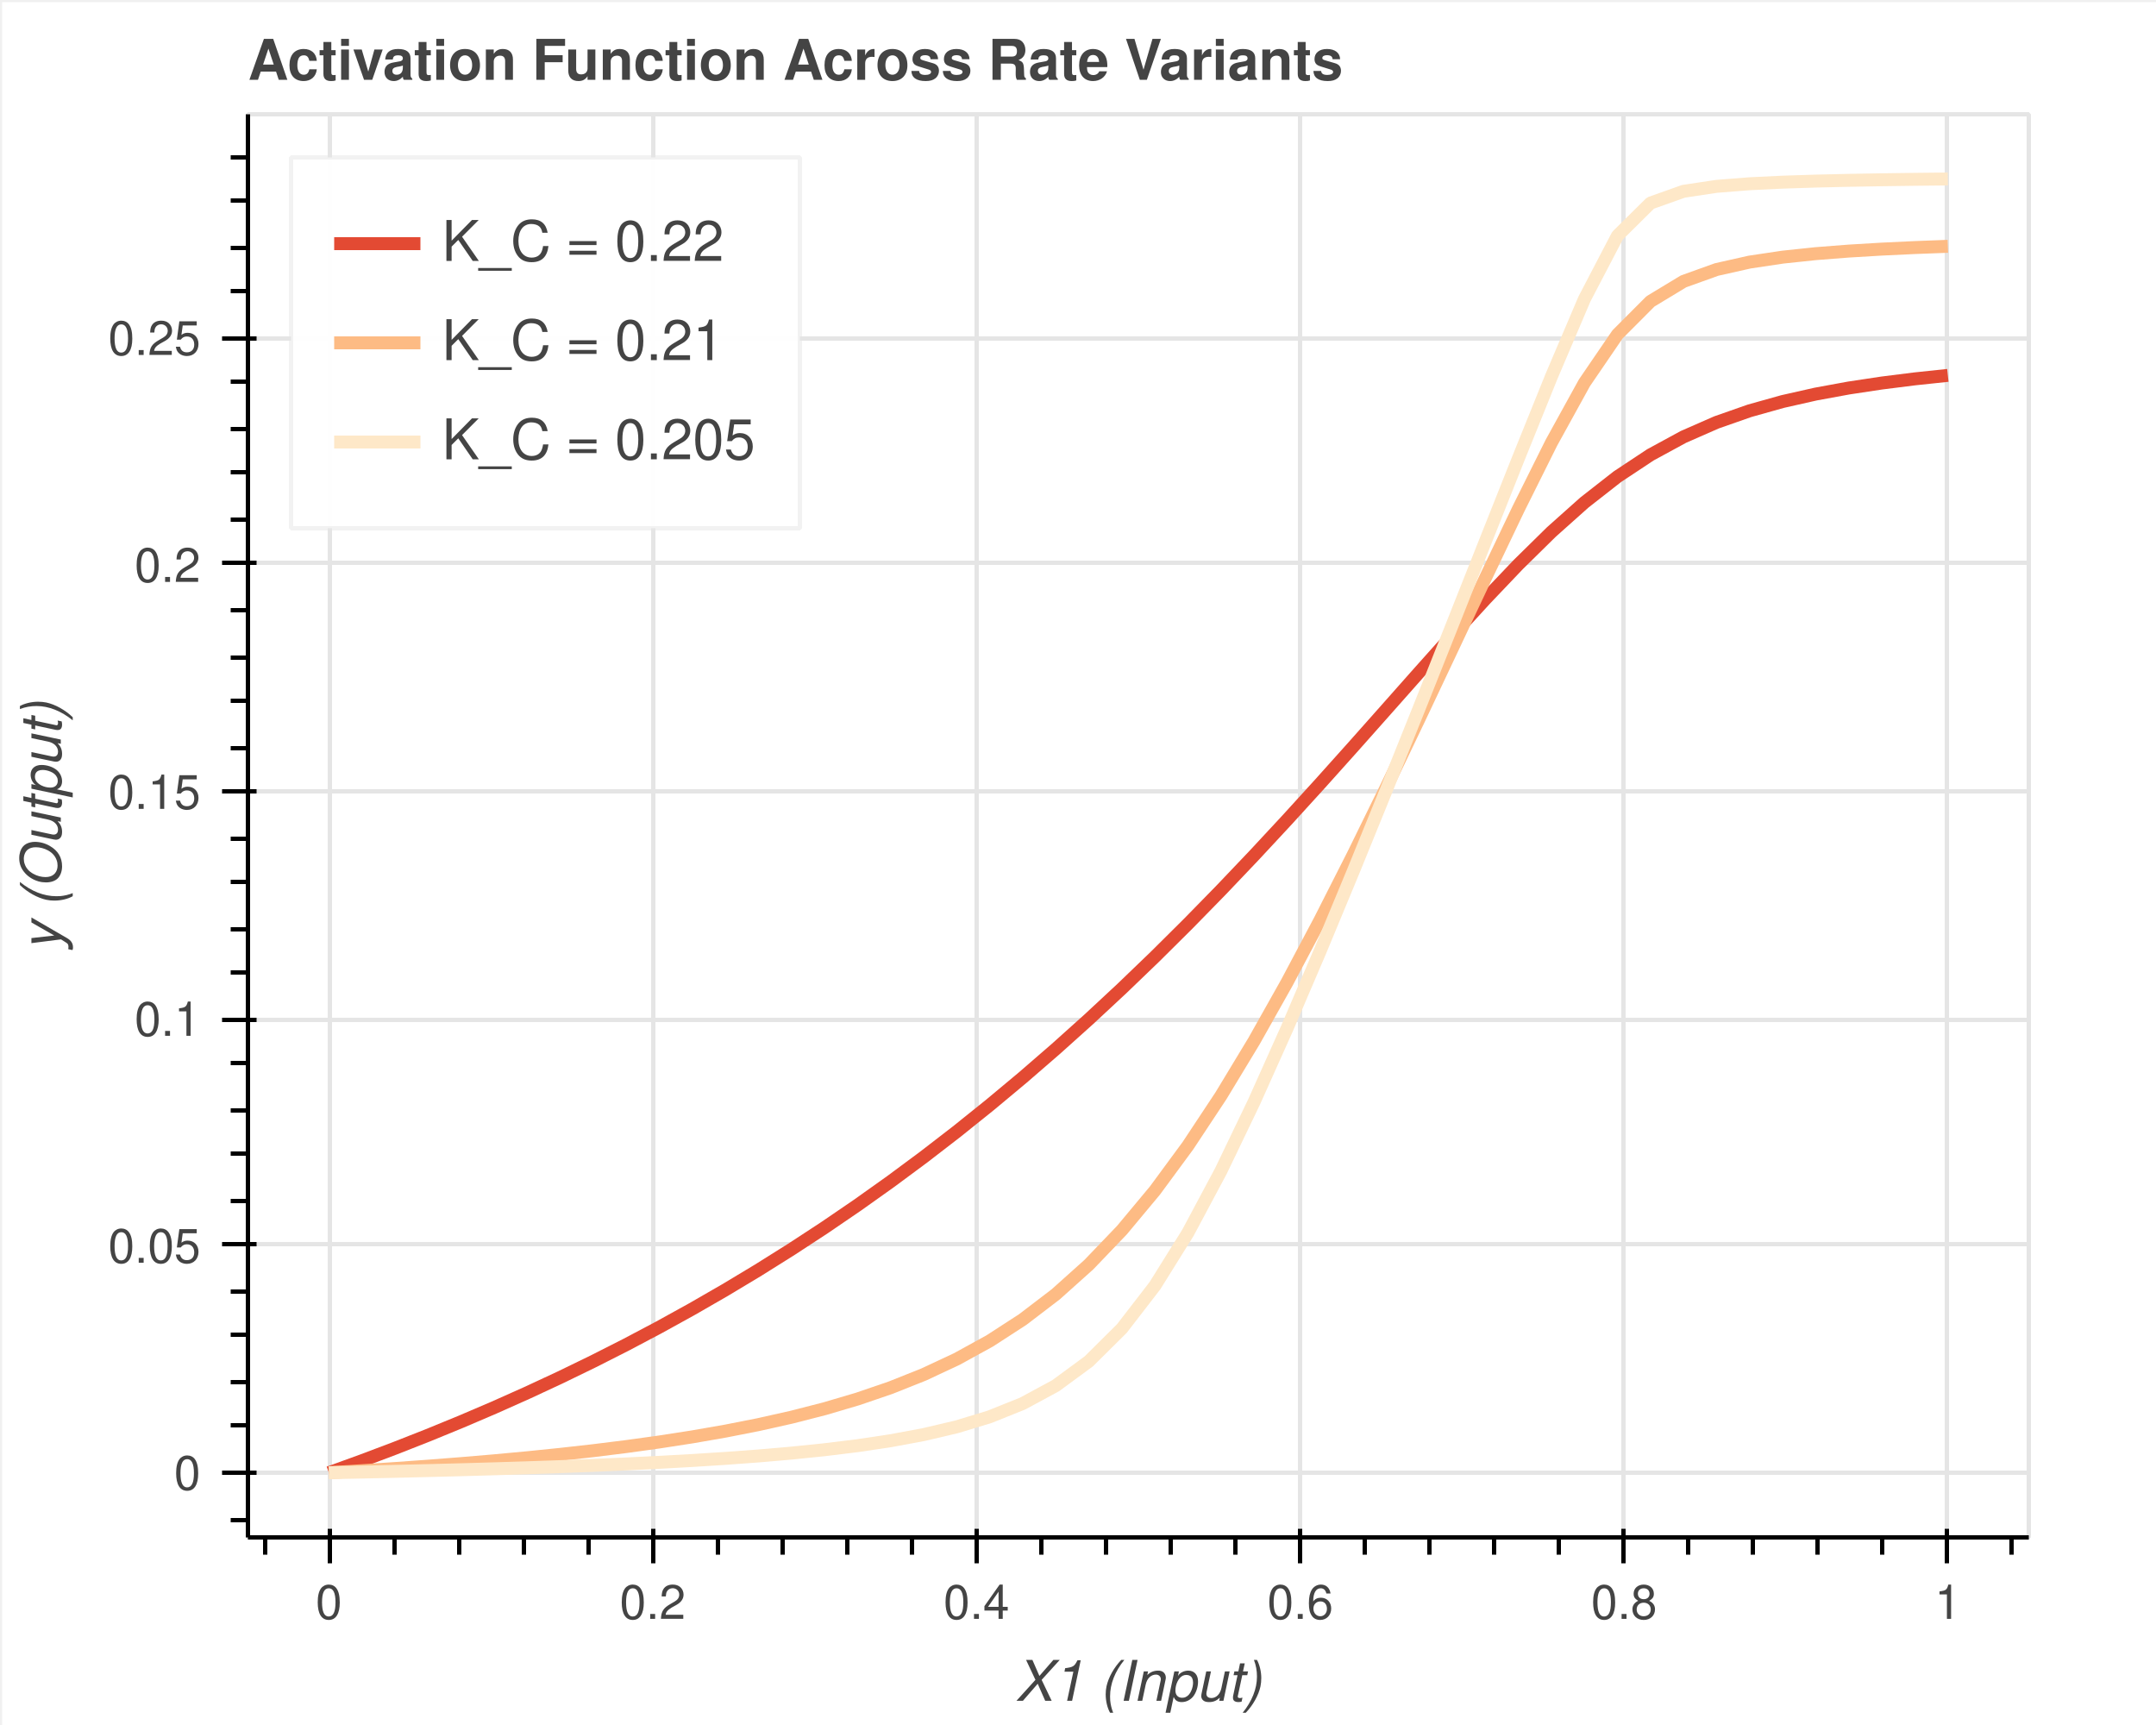
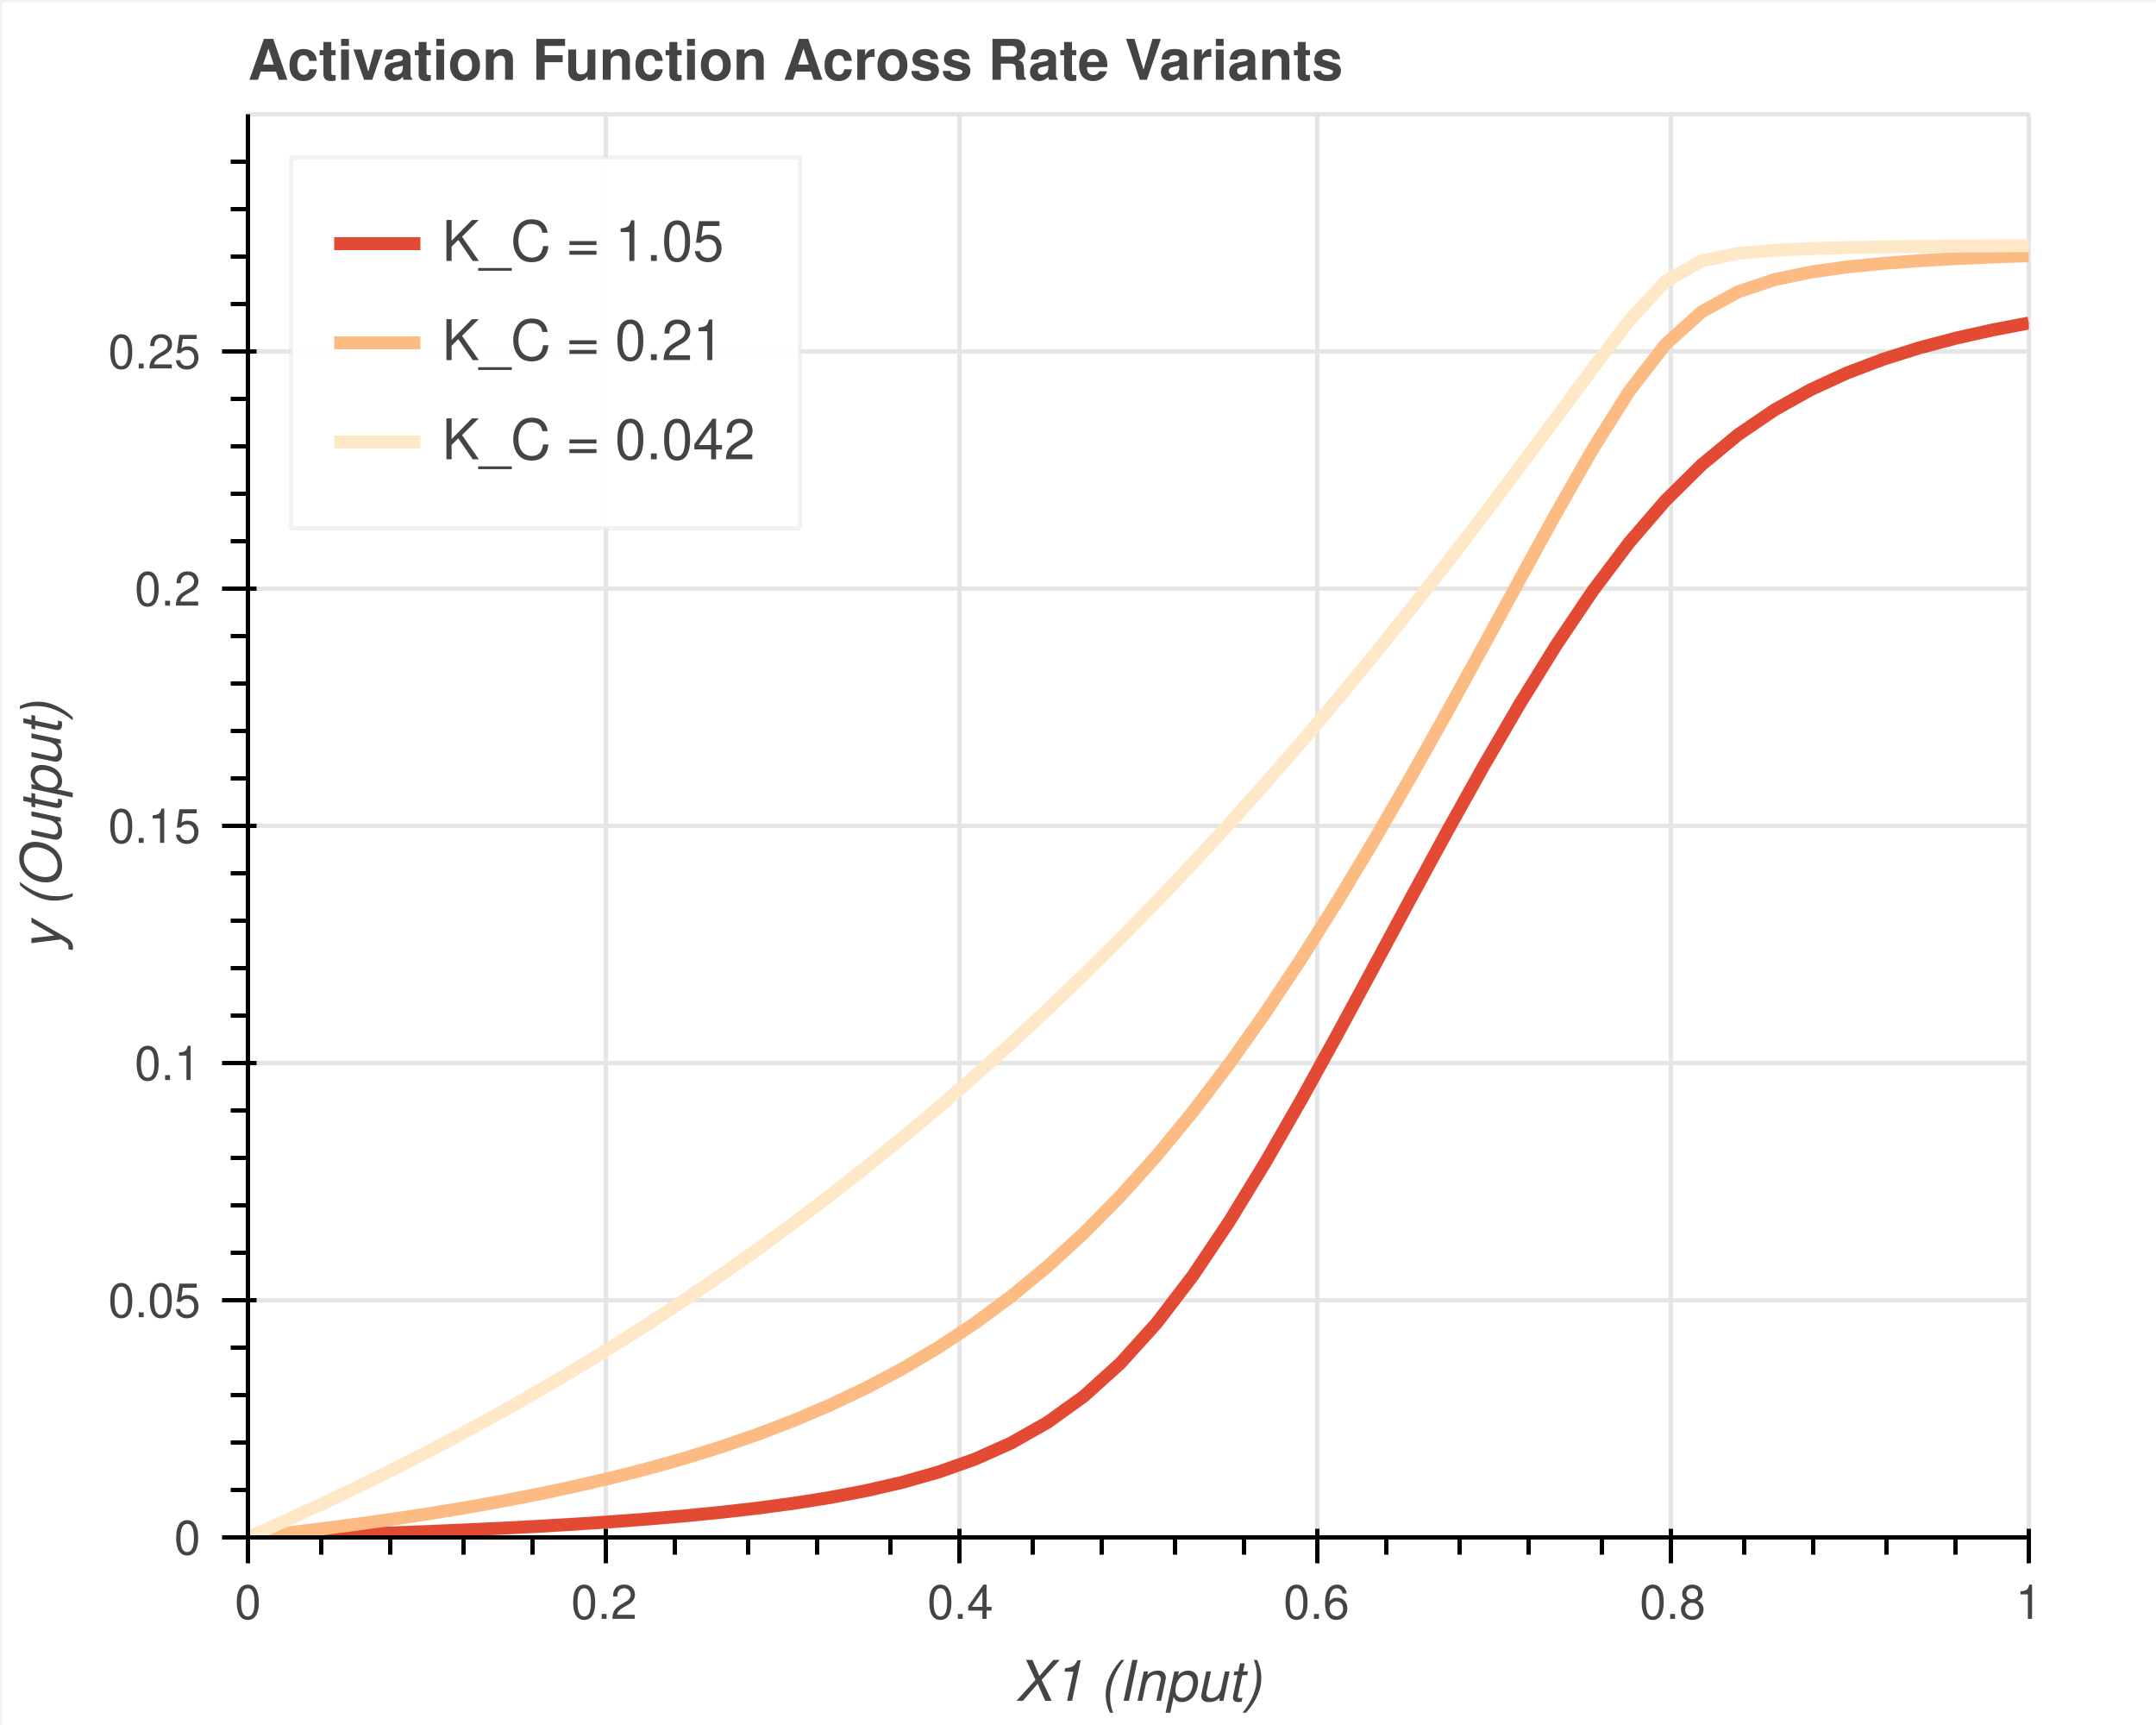
<svg xmlns="http://www.w3.org/2000/svg" version="1.1" width="500" height="400">
  <defs>
-     <clipPath id="XKvPGiOtNNXN">
+     <clipPath id="mncFdpmyndai">
      <path fill="none" stroke="none" d="M 0.5 0.5 L 500.5 0.5 L 500.5 400.5 L 0.5 400.5 L 0.5 0.5 Z M 57.5 26.5 L 470.5 26.5 L 470.5 356.5 L 57.5 356.5 L 57.5 26.5 Z" clip-rule="evenodd" />
    </clipPath>
-     <clipPath id="nFaTaUpTqHwI">
+     <clipPath id="WhtygPJOOLZo">
      <path fill="none" stroke="none" d="M 57.5 26.5 L 470.5 26.5 L 470.5 356.5 L 57.5 356.5 L 57.5 26.5 Z" />
    </clipPath>
-     <clipPath id="bMJBpEGXruTm">
+     <clipPath id="UuATODOdwxnU">
      <path fill="none" stroke="none" d="M 57.5 26.5 L 470.5 26.5 L 470.5 356.5 L 57.5 356.5 L 57.5 26.5 Z" />
    </clipPath>
-     <clipPath id="yFknSyyanCoy">
+     <clipPath id="TUzUMVySOXLO">
      <path fill="none" stroke="none" d="M 57.5 26.5 L 470.5 26.5 L 470.5 356.5 L 57.5 356.5 L 57.5 26.5 Z" />
    </clipPath>
-     <clipPath id="vovOJZvmzCcL">
+     <clipPath id="QrFZobzfoUqb">
      <path fill="none" stroke="none" d="M 57.5 26.5 L 470.5 26.5 L 470.5 356.5 L 57.5 356.5 L 57.5 26.5 Z" />
    </clipPath>
-     <clipPath id="dUwTDWxunWqT">
+     <clipPath id="kRymfVKQwflh">
      <path fill="none" stroke="none" d="M 57.5 26.5 L 470.5 26.5 L 470.5 356.5 L 57.5 356.5 L 57.5 26.5 Z" />
    </clipPath>
-     <clipPath id="owABSBmIoCCR">
+     <clipPath id="qvvcpWsgDLJw">
      <path fill="none" stroke="none" d="M 57.5 26.5 L 470.5 26.5 L 470.5 356.5 L 57.5 356.5 L 57.5 26.5 Z" />
    </clipPath>
-     <clipPath id="SJaDdZopILVo">
+     <clipPath id="VHTrIPJUMFfD">
      <path fill="none" stroke="none" d="M 57.5 26.5 L 470.5 26.5 L 470.5 356.5 L 57.5 356.5 L 57.5 26.5 Z" />
    </clipPath>
  </defs>
-   <path fill="#ffffff" stroke="none" paint-order="stroke" d="M 0.5 0.5 L 500.5 0.5 L 500.5 400.5 L 0.5 400.5 L 0.5 0.5 Z" fill-rule="nonzero" clip-path="url(#XKvPGiOtNNXN)" />
+   <path fill="#ffffff" stroke="none" paint-order="stroke" d="M 0.5 0.5 L 500.5 0.5 L 500.5 400.5 L 0.5 400.5 L 0.5 0.5 Z" fill-rule="nonzero" clip-path="url(#mncFdpmyndai)" />
  <path fill="#ffffff" stroke="none" paint-order="stroke" d="M 57.5 26.5 L 470.5 26.5 L 470.5 356.5 L 57.5 356.5 L 57.5 26.5 Z" />
  <path fill="none" stroke="#e5e5e5" paint-order="fill" d="M 57.5 26.5 L 470.5 26.5 L 470.5 356.5 L 57.5 356.5 L 57.5 26.5 Z" stroke-linejoin="bevel" stroke-miterlimit="10" />
-   <path fill="none" stroke="#e5e5e5" paint-order="fill" d="M 76.5 356.5 L 76.5 26.5 M 151.5 356.5 L 151.5 26.5 M 226.5 356.5 L 226.5 26.5 M 301.5 356.5 L 301.5 26.5 M 376.5 356.5 L 376.5 26.5 M 451.5 356.5 L 451.5 26.5" stroke-linejoin="bevel" stroke-miterlimit="10" clip-path="url(#nFaTaUpTqHwI)" />
-   <path fill="none" stroke="#e5e5e5" paint-order="fill" d="M 57.5 341.5 L 470.5 341.5 M 57.5 288.5 L 470.5 288.5 M 57.5 236.5 L 470.5 236.5 M 57.5 183.5 L 470.5 183.5 M 57.5 130.5 L 470.5 130.5 M 57.5 78.5 L 470.5 78.5" stroke-linejoin="bevel" stroke-miterlimit="10" clip-path="url(#bMJBpEGXruTm)" />
-   <path fill="none" stroke="#e34a33" paint-order="fill" d="M 76.273 341.5 L 83.935 338.723 L 91.597 335.83 L 99.26 332.815 L 106.922 329.672 L 114.584 326.395 L 122.247 322.976 L 129.909 319.409 L 137.571 315.688 L 145.234 311.804 L 152.896 307.751 L 160.558 303.52 L 168.221 299.105 L 175.883 294.498 L 183.545 289.691 L 191.208 284.677 L 198.87 279.449 L 206.532 273.999 L 214.195 268.323 L 221.857 262.413 L 229.519 256.264 L 237.182 249.874 L 244.844 243.239 L 252.507 236.358 L 260.169 229.231 L 267.831 221.862 L 275.493 214.255 L 283.156 206.421 L 290.818 198.373 L 298.481 190.129 L 306.143 181.717 L 313.805 173.172 L 321.468 164.544 L 329.13 155.899 L 336.792 147.326 L 344.455 138.942 L 352.117 130.896 L 359.779 123.363 L 367.442 116.524 L 375.104 110.532 L 382.766 105.462 L 390.429 101.296 L 398.091 97.939 L 405.753 95.255 L 413.416 93.108 L 421.078 91.38 L 428.74 89.974 L 436.403 88.817 L 444.065 87.854 L 451.727 87.042" stroke-linejoin="bevel" stroke-miterlimit="10" stroke-width="3" clip-path="url(#yFknSyyanCoy)" />
-   <path fill="none" stroke="#fdbb84" paint-order="fill" d="M 76.273 341.5 L 83.935 341.033 L 91.597 340.528 L 99.26 339.981 L 106.922 339.386 L 114.584 338.738 L 122.247 338.028 L 129.909 337.248 L 137.571 336.388 L 145.234 335.435 L 152.896 334.375 L 160.558 333.188 L 168.221 331.855 L 175.883 330.347 L 183.545 328.631 L 191.208 326.668 L 198.87 324.408 L 206.532 321.788 L 214.195 318.734 L 221.857 315.155 L 229.519 310.944 L 237.182 305.978 L 244.844 300.127 L 252.507 293.26 L 260.169 285.268 L 267.831 276.078 L 275.493 265.671 L 283.156 254.087 L 290.818 241.417 L 298.481 227.789 L 306.143 213.346 L 313.805 198.238 L 321.468 182.61 L 329.13 166.604 L 336.792 150.373 L 344.455 134.101 L 352.117 118.054 L 359.779 102.679 L 367.442 88.778 L 375.104 77.56 L 382.766 69.882 L 390.429 65.248 L 398.091 62.495 L 405.753 60.774 L 413.416 59.627 L 421.078 58.819 L 428.74 58.222 L 436.403 57.766 L 444.065 57.405 L 451.727 57.115" stroke-linejoin="bevel" stroke-miterlimit="10" stroke-width="3" clip-path="url(#vovOJZvmzCcL)" />
-   <path fill="none" stroke="#fee8c8" paint-order="fill" d="M 76.273 341.5 L 83.935 341.348 L 91.597 341.184 L 99.26 341.004 L 106.922 340.807 L 114.584 340.591 L 122.247 340.353 L 129.909 340.089 L 137.571 339.794 L 145.234 339.463 L 152.896 339.09 L 160.558 338.665 L 168.221 338.177 L 175.883 337.613 L 183.545 336.952 L 191.208 336.169 L 198.87 335.229 L 206.532 334.083 L 214.195 332.661 L 221.857 330.86 L 229.519 328.531 L 237.182 325.453 L 244.844 321.308 L 252.507 315.672 L 260.169 308.071 L 267.831 298.147 L 275.493 285.859 L 283.156 271.506 L 290.818 255.557 L 298.481 238.46 L 306.143 220.562 L 313.805 202.108 L 321.468 183.273 L 329.13 164.177 L 336.792 144.921 L 344.455 125.596 L 352.117 106.326 L 359.779 87.352 L 367.442 69.351 L 375.104 54.669 L 382.766 47.086 L 390.429 44.361 L 398.091 43.212 L 405.753 42.607 L 413.416 42.239 L 421.078 41.993 L 428.74 41.817 L 436.403 41.685 L 444.065 41.582 L 451.727 41.5" stroke-linejoin="bevel" stroke-miterlimit="10" stroke-width="3" clip-path="url(#dUwTDWxunWqT)" />
+   <path fill="none" stroke="#e5e5e5" paint-order="fill" d="M 140.5 356.5 L 140.5 26.5 M 222.5 356.5 L 222.5 26.5 M 305.5 356.5 L 305.5 26.5 M 387.5 356.5 L 387.5 26.5" stroke-linejoin="bevel" stroke-miterlimit="10" clip-path="url(#WhtygPJOOLZo)" />
+   <path fill="none" stroke="#e5e5e5" paint-order="fill" d="M 57.5 301.5 L 470.5 301.5 M 57.5 246.5 L 470.5 246.5 M 57.5 191.5 L 470.5 191.5 M 57.5 136.5 L 470.5 136.5 M 57.5 81.5 L 470.5 81.5" stroke-linejoin="bevel" stroke-miterlimit="10" clip-path="url(#UuATODOdwxnU)" />
+   <path fill="none" stroke="#e34a33" paint-order="fill" d="M 57.5 356.5 L 65.929 356.269 L 74.357 356.018 L 82.786 355.746 L 91.214 355.448 L 99.643 355.121 L 108.071 354.761 L 116.5 354.363 L 124.929 353.921 L 133.357 353.426 L 141.786 352.869 L 150.214 352.239 L 158.643 351.52 L 167.071 350.694 L 175.5 349.734 L 183.929 348.61 L 192.357 347.277 L 200.786 345.679 L 209.214 343.738 L 217.643 341.348 L 226.071 338.367 L 234.5 334.607 L 242.929 329.83 L 251.357 323.766 L 259.786 316.157 L 268.214 306.838 L 276.643 295.81 L 285.071 283.252 L 293.5 269.459 L 301.929 254.763 L 310.357 239.478 L 318.786 223.883 L 327.214 208.224 L 335.643 192.732 L 344.071 177.633 L 352.5 163.161 L 360.929 149.558 L 369.357 137.058 L 377.786 125.86 L 386.214 116.088 L 394.643 107.764 L 403.071 100.808 L 411.5 95.067 L 419.929 90.353 L 428.357 86.481 L 436.786 83.285 L 445.214 80.629 L 453.643 78.402 L 462.071 76.518 L 470.5 74.91" stroke-linejoin="bevel" stroke-miterlimit="10" stroke-width="3" clip-path="url(#TUzUMVySOXLO)" />
+   <path fill="none" stroke="#fdbb84" paint-order="fill" d="M 57.5 356.5 L 65.929 355.549 L 74.357 354.528 L 82.786 353.43 L 91.214 352.247 L 99.643 350.969 L 108.071 349.584 L 116.5 348.08 L 124.929 346.442 L 133.357 344.654 L 141.786 342.696 L 150.214 340.546 L 158.643 338.178 L 167.071 335.563 L 175.5 332.667 L 183.929 329.451 L 192.357 325.87 L 200.786 321.877 L 209.214 317.415 L 217.643 312.425 L 226.071 306.846 L 234.5 300.613 L 242.929 293.664 L 251.357 285.944 L 259.786 277.408 L 268.214 268.024 L 276.643 257.782 L 285.071 246.69 L 293.5 234.776 L 301.929 222.087 L 310.357 208.688 L 318.786 194.656 L 327.214 180.08 L 335.643 165.067 L 344.071 149.744 L 352.5 134.285 L 360.929 118.949 L 369.357 104.184 L 377.786 90.774 L 386.214 79.876 L 394.643 72.311 L 403.071 67.66 L 411.5 64.857 L 419.929 63.088 L 428.357 61.904 L 436.786 61.065 L 445.214 60.446 L 453.643 59.971 L 462.071 59.596 L 470.5 59.293" stroke-linejoin="bevel" stroke-miterlimit="10" stroke-width="3" clip-path="url(#QrFZobzfoUqb)" />
+   <path fill="none" stroke="#fee8c8" paint-order="fill" d="M 57.5 356.5 L 65.929 352.756 L 74.357 348.879 L 82.786 344.863 L 91.214 340.703 L 99.643 336.393 L 108.071 331.928 L 116.5 327.3 L 124.929 322.504 L 133.357 317.534 L 141.786 312.383 L 150.214 307.045 L 158.643 301.512 L 167.071 295.779 L 175.5 289.839 L 183.929 283.684 L 192.357 277.31 L 200.786 270.709 L 209.214 263.875 L 217.643 256.803 L 226.071 249.486 L 234.5 241.92 L 242.929 234.098 L 251.357 226.018 L 259.786 217.674 L 268.214 209.063 L 276.643 200.183 L 285.071 191.031 L 293.5 181.606 L 301.929 171.907 L 310.357 161.937 L 318.786 151.696 L 327.214 141.191 L 335.643 130.43 L 344.071 119.427 L 352.5 108.209 L 360.929 96.832 L 369.357 85.43 L 377.786 74.418 L 386.214 65.268 L 394.643 60.475 L 403.071 58.753 L 411.5 58.029 L 419.929 57.65 L 428.357 57.419 L 436.786 57.264 L 445.214 57.154 L 453.643 57.071 L 462.071 57.007 L 470.5 56.956" stroke-linejoin="bevel" stroke-miterlimit="10" stroke-width="3" clip-path="url(#kRymfVKQwflh)" />
  <path fill="none" stroke="black" paint-order="fill" d="M 57.5 356.5 L 470.5 356.5" stroke-linejoin="bevel" stroke-miterlimit="10" />
-   <path fill="none" stroke="black" paint-order="fill" d="M 76.5 362.5 L 76.5 354.5 M 151.5 362.5 L 151.5 354.5 M 226.5 362.5 L 226.5 354.5 M 301.5 362.5 L 301.5 354.5 M 376.5 362.5 L 376.5 354.5 M 451.5 362.5 L 451.5 354.5" stroke-linejoin="bevel" stroke-miterlimit="10" />
-   <path fill="none" stroke="black" paint-order="fill" d="M 61.5 360.5 L 61.5 356.5 M 76.5 360.5 L 76.5 356.5 M 91.5 360.5 L 91.5 356.5 M 106.5 360.5 L 106.5 356.5 M 121.5 360.5 L 121.5 356.5 M 136.5 360.5 L 136.5 356.5 M 151.5 360.5 L 151.5 356.5 M 166.5 360.5 L 166.5 356.5 M 181.5 360.5 L 181.5 356.5 M 196.5 360.5 L 196.5 356.5 M 211.5 360.5 L 211.5 356.5 M 226.5 360.5 L 226.5 356.5 M 241.5 360.5 L 241.5 356.5 M 256.5 360.5 L 256.5 356.5 M 271.5 360.5 L 271.5 356.5 M 286.5 360.5 L 286.5 356.5 M 301.5 360.5 L 301.5 356.5 M 316.5 360.5 L 316.5 356.5 M 331.5 360.5 L 331.5 356.5 M 346.5 360.5 L 346.5 356.5 M 361.5 360.5 L 361.5 356.5 M 376.5 360.5 L 376.5 356.5 M 391.5 360.5 L 391.5 356.5 M 406.5 360.5 L 406.5 356.5 M 421.5 360.5 L 421.5 356.5 M 436.5 360.5 L 436.5 356.5 M 451.5 360.5 L 451.5 356.5 M 466.5 360.5 L 466.5 356.5" stroke-linejoin="bevel" stroke-miterlimit="10" />
-   <text fill="#444444" stroke="none" font-family="helvetica" font-size="11px" font-style="normal" font-weight="normal" text-decoration="normal" x="72.714" y="374.89" text-anchor="start" dominant-baseline="alphabetic" transform="matrix(1, 0, 0, 1, 0.5, 0.5)">0</text>
-   <text fill="none" stroke="rgb(0 0 0 / 0)" font-family="helvetica" font-size="11px" font-style="normal" font-weight="normal" text-decoration="normal" x="72.714" y="374.89" text-anchor="start" dominant-baseline="alphabetic" transform="matrix(1, 0, 0, 1, 0.5, 0.5)" stroke-linejoin="bevel" stroke-miterlimit="10">0</text>
-   <text fill="#444444" stroke="none" font-family="helvetica" font-size="11px" font-style="normal" font-weight="normal" text-decoration="normal" x="143.222" y="374.89" text-anchor="start" dominant-baseline="alphabetic" transform="matrix(1, 0, 0, 1, 0.5, 0.5)">0.2</text>
-   <text fill="none" stroke="rgb(0 0 0 / 0)" font-family="helvetica" font-size="11px" font-style="normal" font-weight="normal" text-decoration="normal" x="143.222" y="374.89" text-anchor="start" dominant-baseline="alphabetic" transform="matrix(1, 0, 0, 1, 0.5, 0.5)" stroke-linejoin="bevel" stroke-miterlimit="10">0.2</text>
-   <text fill="#444444" stroke="none" font-family="helvetica" font-size="11px" font-style="normal" font-weight="normal" text-decoration="normal" x="218.313" y="374.89" text-anchor="start" dominant-baseline="alphabetic" transform="matrix(1, 0, 0, 1, 0.5, 0.5)">0.4</text>
-   <text fill="none" stroke="rgb(0 0 0 / 0)" font-family="helvetica" font-size="11px" font-style="normal" font-weight="normal" text-decoration="normal" x="218.313" y="374.89" text-anchor="start" dominant-baseline="alphabetic" transform="matrix(1, 0, 0, 1, 0.5, 0.5)" stroke-linejoin="bevel" stroke-miterlimit="10">0.4</text>
-   <text fill="#444444" stroke="none" font-family="helvetica" font-size="11px" font-style="normal" font-weight="normal" text-decoration="normal" x="293.404" y="374.89" text-anchor="start" dominant-baseline="alphabetic" transform="matrix(1, 0, 0, 1, 0.5, 0.5)">0.6</text>
-   <text fill="none" stroke="rgb(0 0 0 / 0)" font-family="helvetica" font-size="11px" font-style="normal" font-weight="normal" text-decoration="normal" x="293.404" y="374.89" text-anchor="start" dominant-baseline="alphabetic" transform="matrix(1, 0, 0, 1, 0.5, 0.5)" stroke-linejoin="bevel" stroke-miterlimit="10">0.6</text>
-   <text fill="#444444" stroke="none" font-family="helvetica" font-size="11px" font-style="normal" font-weight="normal" text-decoration="normal" x="368.495" y="374.89" text-anchor="start" dominant-baseline="alphabetic" transform="matrix(1, 0, 0, 1, 0.5, 0.5)">0.8</text>
-   <text fill="none" stroke="rgb(0 0 0 / 0)" font-family="helvetica" font-size="11px" font-style="normal" font-weight="normal" text-decoration="normal" x="368.495" y="374.89" text-anchor="start" dominant-baseline="alphabetic" transform="matrix(1, 0, 0, 1, 0.5, 0.5)" stroke-linejoin="bevel" stroke-miterlimit="10">0.8</text>
-   <text fill="#444444" stroke="none" font-family="helvetica" font-size="11px" font-style="normal" font-weight="normal" text-decoration="normal" x="448.169" y="374.89" text-anchor="start" dominant-baseline="alphabetic" transform="matrix(1, 0, 0, 1, 0.5, 0.5)">1</text>
-   <text fill="none" stroke="rgb(0 0 0 / 0)" font-family="helvetica" font-size="11px" font-style="normal" font-weight="normal" text-decoration="normal" x="448.169" y="374.89" text-anchor="start" dominant-baseline="alphabetic" transform="matrix(1, 0, 0, 1, 0.5, 0.5)" stroke-linejoin="bevel" stroke-miterlimit="10">1</text>
+   <path fill="none" stroke="black" paint-order="fill" d="M 57.5 362.5 L 57.5 354.5 M 140.5 362.5 L 140.5 354.5 M 222.5 362.5 L 222.5 354.5 M 305.5 362.5 L 305.5 354.5 M 387.5 362.5 L 387.5 354.5 M 470.5 362.5 L 470.5 354.5" stroke-linejoin="bevel" stroke-miterlimit="10" />
+   <path fill="none" stroke="black" paint-order="fill" d="M 57.5 360.5 L 57.5 356.5 M 74.5 360.5 L 74.5 356.5 M 90.5 360.5 L 90.5 356.5 M 107.5 360.5 L 107.5 356.5 M 123.5 360.5 L 123.5 356.5 M 140.5 360.5 L 140.5 356.5 M 156.5 360.5 L 156.5 356.5 M 173.5 360.5 L 173.5 356.5 M 189.5 360.5 L 189.5 356.5 M 206.5 360.5 L 206.5 356.5 M 222.5 360.5 L 222.5 356.5 M 239.5 360.5 L 239.5 356.5 M 255.5 360.5 L 255.5 356.5 M 272.5 360.5 L 272.5 356.5 M 288.5 360.5 L 288.5 356.5 M 305.5 360.5 L 305.5 356.5 M 321.5 360.5 L 321.5 356.5 M 338.5 360.5 L 338.5 356.5 M 354.5 360.5 L 354.5 356.5 M 371.5 360.5 L 371.5 356.5 M 387.5 360.5 L 387.5 356.5 M 404.5 360.5 L 404.5 356.5 M 420.5 360.5 L 420.5 356.5 M 437.5 360.5 L 437.5 356.5 M 453.5 360.5 L 453.5 356.5 M 470.5 360.5 L 470.5 356.5" stroke-linejoin="bevel" stroke-miterlimit="10" />
+   <text fill="#444444" stroke="none" font-family="helvetica" font-size="11px" font-style="normal" font-weight="normal" text-decoration="normal" x="53.942" y="374.89" text-anchor="start" dominant-baseline="alphabetic" transform="matrix(1, 0, 0, 1, 0.5, 0.5)">0</text>
+   <text fill="none" stroke="rgb(0 0 0 / 0)" font-family="helvetica" font-size="11px" font-style="normal" font-weight="normal" text-decoration="normal" x="53.942" y="374.89" text-anchor="start" dominant-baseline="alphabetic" transform="matrix(1, 0, 0, 1, 0.5, 0.5)" stroke-linejoin="bevel" stroke-miterlimit="10">0</text>
+   <text fill="#444444" stroke="none" font-family="helvetica" font-size="11px" font-style="normal" font-weight="normal" text-decoration="normal" x="131.958" y="374.89" text-anchor="start" dominant-baseline="alphabetic" transform="matrix(1, 0, 0, 1, 0.5, 0.5)">0.2</text>
+   <text fill="none" stroke="rgb(0 0 0 / 0)" font-family="helvetica" font-size="11px" font-style="normal" font-weight="normal" text-decoration="normal" x="131.958" y="374.89" text-anchor="start" dominant-baseline="alphabetic" transform="matrix(1, 0, 0, 1, 0.5, 0.5)" stroke-linejoin="bevel" stroke-miterlimit="10">0.2</text>
+   <text fill="#444444" stroke="none" font-family="helvetica" font-size="11px" font-style="normal" font-weight="normal" text-decoration="normal" x="214.558" y="374.89" text-anchor="start" dominant-baseline="alphabetic" transform="matrix(1, 0, 0, 1, 0.5, 0.5)">0.4</text>
+   <text fill="none" stroke="rgb(0 0 0 / 0)" font-family="helvetica" font-size="11px" font-style="normal" font-weight="normal" text-decoration="normal" x="214.558" y="374.89" text-anchor="start" dominant-baseline="alphabetic" transform="matrix(1, 0, 0, 1, 0.5, 0.5)" stroke-linejoin="bevel" stroke-miterlimit="10">0.4</text>
+   <text fill="#444444" stroke="none" font-family="helvetica" font-size="11px" font-style="normal" font-weight="normal" text-decoration="normal" x="297.158" y="374.89" text-anchor="start" dominant-baseline="alphabetic" transform="matrix(1, 0, 0, 1, 0.5, 0.5)">0.6</text>
+   <text fill="none" stroke="rgb(0 0 0 / 0)" font-family="helvetica" font-size="11px" font-style="normal" font-weight="normal" text-decoration="normal" x="297.158" y="374.89" text-anchor="start" dominant-baseline="alphabetic" transform="matrix(1, 0, 0, 1, 0.5, 0.5)" stroke-linejoin="bevel" stroke-miterlimit="10">0.6</text>
+   <text fill="#444444" stroke="none" font-family="helvetica" font-size="11px" font-style="normal" font-weight="normal" text-decoration="normal" x="379.758" y="374.89" text-anchor="start" dominant-baseline="alphabetic" transform="matrix(1, 0, 0, 1, 0.5, 0.5)">0.8</text>
+   <text fill="none" stroke="rgb(0 0 0 / 0)" font-family="helvetica" font-size="11px" font-style="normal" font-weight="normal" text-decoration="normal" x="379.758" y="374.89" text-anchor="start" dominant-baseline="alphabetic" transform="matrix(1, 0, 0, 1, 0.5, 0.5)" stroke-linejoin="bevel" stroke-miterlimit="10">0.8</text>
+   <text fill="#444444" stroke="none" font-family="helvetica" font-size="11px" font-style="normal" font-weight="normal" text-decoration="normal" x="466.942" y="374.89" text-anchor="start" dominant-baseline="alphabetic" transform="matrix(1, 0, 0, 1, 0.5, 0.5)">1</text>
+   <text fill="none" stroke="rgb(0 0 0 / 0)" font-family="helvetica" font-size="11px" font-style="normal" font-weight="normal" text-decoration="normal" x="466.942" y="374.89" text-anchor="start" dominant-baseline="alphabetic" transform="matrix(1, 0, 0, 1, 0.5, 0.5)" stroke-linejoin="bevel" stroke-miterlimit="10">1</text>
  <text fill="#444444" stroke="none" font-family="helvetica" font-size="13px" font-style="italic" font-weight="normal" text-decoration="normal" x="234.942" y="393.89" text-anchor="start" dominant-baseline="alphabetic" transform="matrix(1, 0, 0, 1, 0.5, 0.5)">X1 (Input)</text>
  <text fill="none" stroke="rgb(0 0 0 / 0)" font-family="helvetica" font-size="13px" font-style="italic" font-weight="normal" text-decoration="normal" x="234.942" y="393.89" text-anchor="start" dominant-baseline="alphabetic" transform="matrix(1, 0, 0, 1, 0.5, 0.5)" stroke-linejoin="bevel" stroke-miterlimit="10">X1 (Input)</text>
  <path fill="none" stroke="black" paint-order="fill" d="M 57.5 356.5 L 57.5 26.5" stroke-linejoin="bevel" stroke-miterlimit="10" />
-   <path fill="none" stroke="black" paint-order="fill" d="M 51.5 341.5 L 59.5 341.5 M 51.5 288.5 L 59.5 288.5 M 51.5 236.5 L 59.5 236.5 M 51.5 183.5 L 59.5 183.5 M 51.5 130.5 L 59.5 130.5 M 51.5 78.5 L 59.5 78.5" stroke-linejoin="bevel" stroke-miterlimit="10" />
-   <path fill="none" stroke="black" paint-order="fill" d="M 53.5 352.5 L 57.5 352.5 M 53.5 341.5 L 57.5 341.5 M 53.5 330.5 L 57.5 330.5 M 53.5 320.5 L 57.5 320.5 M 53.5 309.5 L 57.5 309.5 M 53.5 299.5 L 57.5 299.5 M 53.5 288.5 L 57.5 288.5 M 53.5 278.5 L 57.5 278.5 M 53.5 267.5 L 57.5 267.5 M 53.5 257.5 L 57.5 257.5 M 53.5 246.5 L 57.5 246.5 M 53.5 236.5 L 57.5 236.5 M 53.5 225.5 L 57.5 225.5 M 53.5 215.5 L 57.5 215.5 M 53.5 204.5 L 57.5 204.5 M 53.5 194.5 L 57.5 194.5 M 53.5 183.5 L 57.5 183.5 M 53.5 173.5 L 57.5 173.5 M 53.5 162.5 L 57.5 162.5 M 53.5 152.5 L 57.5 152.5 M 53.5 141.5 L 57.5 141.5 M 53.5 130.5 L 57.5 130.5 M 53.5 120.5 L 57.5 120.5 M 53.5 109.5 L 57.5 109.5 M 53.5 99.5 L 57.5 99.5 M 53.5 88.5 L 57.5 88.5 M 53.5 78.5 L 57.5 78.5 M 53.5 67.5 L 57.5 67.5 M 53.5 57.5 L 57.5 57.5 M 53.5 46.5 L 57.5 46.5 M 53.5 36.5 L 57.5 36.5" stroke-linejoin="bevel" stroke-miterlimit="10" />
-   <text fill="#444444" stroke="none" font-family="helvetica" font-size="11px" font-style="normal" font-weight="normal" text-decoration="normal" x="39.883" y="344.945" text-anchor="start" dominant-baseline="alphabetic" transform="matrix(1, 0, 0, 1, 0.5, 0.5)">0</text>
-   <text fill="none" stroke="rgb(0 0 0 / 0)" font-family="helvetica" font-size="11px" font-style="normal" font-weight="normal" text-decoration="normal" x="39.883" y="344.945" text-anchor="start" dominant-baseline="alphabetic" transform="matrix(1, 0, 0, 1, 0.5, 0.5)" stroke-linejoin="bevel" stroke-miterlimit="10">0</text>
-   <text fill="#444444" stroke="none" font-family="helvetica" font-size="11px" font-style="normal" font-weight="normal" text-decoration="normal" x="24.6" y="292.317" text-anchor="start" dominant-baseline="alphabetic" transform="matrix(1, 0, 0, 1, 0.5, 0.5)">0.05</text>
-   <text fill="none" stroke="rgb(0 0 0 / 0)" font-family="helvetica" font-size="11px" font-style="normal" font-weight="normal" text-decoration="normal" x="24.6" y="292.317" text-anchor="start" dominant-baseline="alphabetic" transform="matrix(1, 0, 0, 1, 0.5, 0.5)" stroke-linejoin="bevel" stroke-miterlimit="10">0.05</text>
-   <text fill="#444444" stroke="none" font-family="helvetica" font-size="11px" font-style="normal" font-weight="normal" text-decoration="normal" x="30.717" y="239.69" text-anchor="start" dominant-baseline="alphabetic" transform="matrix(1, 0, 0, 1, 0.5, 0.5)">0.1</text>
-   <text fill="none" stroke="rgb(0 0 0 / 0)" font-family="helvetica" font-size="11px" font-style="normal" font-weight="normal" text-decoration="normal" x="30.717" y="239.69" text-anchor="start" dominant-baseline="alphabetic" transform="matrix(1, 0, 0, 1, 0.5, 0.5)" stroke-linejoin="bevel" stroke-miterlimit="10">0.1</text>
-   <text fill="#444444" stroke="none" font-family="helvetica" font-size="11px" font-style="normal" font-weight="normal" text-decoration="normal" x="24.6" y="187.062" text-anchor="start" dominant-baseline="alphabetic" transform="matrix(1, 0, 0, 1, 0.5, 0.5)">0.15</text>
-   <text fill="none" stroke="rgb(0 0 0 / 0)" font-family="helvetica" font-size="11px" font-style="normal" font-weight="normal" text-decoration="normal" x="24.6" y="187.062" text-anchor="start" dominant-baseline="alphabetic" transform="matrix(1, 0, 0, 1, 0.5, 0.5)" stroke-linejoin="bevel" stroke-miterlimit="10">0.15</text>
-   <text fill="#444444" stroke="none" font-family="helvetica" font-size="11px" font-style="normal" font-weight="normal" text-decoration="normal" x="30.717" y="134.434" text-anchor="start" dominant-baseline="alphabetic" transform="matrix(1, 0, 0, 1, 0.5, 0.5)">0.2</text>
-   <text fill="none" stroke="rgb(0 0 0 / 0)" font-family="helvetica" font-size="11px" font-style="normal" font-weight="normal" text-decoration="normal" x="30.717" y="134.434" text-anchor="start" dominant-baseline="alphabetic" transform="matrix(1, 0, 0, 1, 0.5, 0.5)" stroke-linejoin="bevel" stroke-miterlimit="10">0.2</text>
-   <text fill="#444444" stroke="none" font-family="helvetica" font-size="11px" font-style="normal" font-weight="normal" text-decoration="normal" x="24.6" y="81.807" text-anchor="start" dominant-baseline="alphabetic" transform="matrix(1, 0, 0, 1, 0.5, 0.5)">0.25</text>
-   <text fill="none" stroke="rgb(0 0 0 / 0)" font-family="helvetica" font-size="11px" font-style="normal" font-weight="normal" text-decoration="normal" x="24.6" y="81.807" text-anchor="start" dominant-baseline="alphabetic" transform="matrix(1, 0, 0, 1, 0.5, 0.5)" stroke-linejoin="bevel" stroke-miterlimit="10">0.25</text>
+   <path fill="none" stroke="black" paint-order="fill" d="M 51.5 356.5 L 59.5 356.5 M 51.5 301.5 L 59.5 301.5 M 51.5 246.5 L 59.5 246.5 M 51.5 191.5 L 59.5 191.5 M 51.5 136.5 L 59.5 136.5 M 51.5 81.5 L 59.5 81.5" stroke-linejoin="bevel" stroke-miterlimit="10" />
+   <path fill="none" stroke="black" paint-order="fill" d="M 53.5 356.5 L 57.5 356.5 M 53.5 345.5 L 57.5 345.5 M 53.5 334.5 L 57.5 334.5 M 53.5 323.5 L 57.5 323.5 M 53.5 312.5 L 57.5 312.5 M 53.5 301.5 L 57.5 301.5 M 53.5 290.5 L 57.5 290.5 M 53.5 279.5 L 57.5 279.5 M 53.5 268.5 L 57.5 268.5 M 53.5 257.5 L 57.5 257.5 M 53.5 246.5 L 57.5 246.5 M 53.5 235.5 L 57.5 235.5 M 53.5 224.5 L 57.5 224.5 M 53.5 213.5 L 57.5 213.5 M 53.5 202.5 L 57.5 202.5 M 53.5 191.5 L 57.5 191.5 M 53.5 180.5 L 57.5 180.5 M 53.5 169.5 L 57.5 169.5 M 53.5 158.5 L 57.5 158.5 M 53.5 147.5 L 57.5 147.5 M 53.5 136.5 L 57.5 136.5 M 53.5 125.5 L 57.5 125.5 M 53.5 114.5 L 57.5 114.5 M 53.5 103.5 L 57.5 103.5 M 53.5 92.5 L 57.5 92.5 M 53.5 81.5 L 57.5 81.5 M 53.5 70.5 L 57.5 70.5 M 53.5 59.5 L 57.5 59.5 M 53.5 48.5 L 57.5 48.5 M 53.5 37.5 L 57.5 37.5" stroke-linejoin="bevel" stroke-miterlimit="10" />
+   <text fill="#444444" stroke="none" font-family="helvetica" font-size="11px" font-style="normal" font-weight="normal" text-decoration="normal" x="39.883" y="359.945" text-anchor="start" dominant-baseline="alphabetic" transform="matrix(1, 0, 0, 1, 0.5, 0.5)">0</text>
+   <text fill="none" stroke="rgb(0 0 0 / 0)" font-family="helvetica" font-size="11px" font-style="normal" font-weight="normal" text-decoration="normal" x="39.883" y="359.945" text-anchor="start" dominant-baseline="alphabetic" transform="matrix(1, 0, 0, 1, 0.5, 0.5)" stroke-linejoin="bevel" stroke-miterlimit="10">0</text>
+   <text fill="#444444" stroke="none" font-family="helvetica" font-size="11px" font-style="normal" font-weight="normal" text-decoration="normal" x="24.6" y="304.945" text-anchor="start" dominant-baseline="alphabetic" transform="matrix(1, 0, 0, 1, 0.5, 0.5)">0.05</text>
+   <text fill="none" stroke="rgb(0 0 0 / 0)" font-family="helvetica" font-size="11px" font-style="normal" font-weight="normal" text-decoration="normal" x="24.6" y="304.945" text-anchor="start" dominant-baseline="alphabetic" transform="matrix(1, 0, 0, 1, 0.5, 0.5)" stroke-linejoin="bevel" stroke-miterlimit="10">0.05</text>
+   <text fill="#444444" stroke="none" font-family="helvetica" font-size="11px" font-style="normal" font-weight="normal" text-decoration="normal" x="30.717" y="249.945" text-anchor="start" dominant-baseline="alphabetic" transform="matrix(1, 0, 0, 1, 0.5, 0.5)">0.1</text>
+   <text fill="none" stroke="rgb(0 0 0 / 0)" font-family="helvetica" font-size="11px" font-style="normal" font-weight="normal" text-decoration="normal" x="30.717" y="249.945" text-anchor="start" dominant-baseline="alphabetic" transform="matrix(1, 0, 0, 1, 0.5, 0.5)" stroke-linejoin="bevel" stroke-miterlimit="10">0.1</text>
+   <text fill="#444444" stroke="none" font-family="helvetica" font-size="11px" font-style="normal" font-weight="normal" text-decoration="normal" x="24.6" y="194.945" text-anchor="start" dominant-baseline="alphabetic" transform="matrix(1, 0, 0, 1, 0.5, 0.5)">0.15</text>
+   <text fill="none" stroke="rgb(0 0 0 / 0)" font-family="helvetica" font-size="11px" font-style="normal" font-weight="normal" text-decoration="normal" x="24.6" y="194.945" text-anchor="start" dominant-baseline="alphabetic" transform="matrix(1, 0, 0, 1, 0.5, 0.5)" stroke-linejoin="bevel" stroke-miterlimit="10">0.15</text>
+   <text fill="#444444" stroke="none" font-family="helvetica" font-size="11px" font-style="normal" font-weight="normal" text-decoration="normal" x="30.717" y="139.945" text-anchor="start" dominant-baseline="alphabetic" transform="matrix(1, 0, 0, 1, 0.5, 0.5)">0.2</text>
+   <text fill="none" stroke="rgb(0 0 0 / 0)" font-family="helvetica" font-size="11px" font-style="normal" font-weight="normal" text-decoration="normal" x="30.717" y="139.945" text-anchor="start" dominant-baseline="alphabetic" transform="matrix(1, 0, 0, 1, 0.5, 0.5)" stroke-linejoin="bevel" stroke-miterlimit="10">0.2</text>
+   <text fill="#444444" stroke="none" font-family="helvetica" font-size="11px" font-style="normal" font-weight="normal" text-decoration="normal" x="24.6" y="84.945" text-anchor="start" dominant-baseline="alphabetic" transform="matrix(1, 0, 0, 1, 0.5, 0.5)">0.25</text>
+   <text fill="none" stroke="rgb(0 0 0 / 0)" font-family="helvetica" font-size="11px" font-style="normal" font-weight="normal" text-decoration="normal" x="24.6" y="84.945" text-anchor="start" dominant-baseline="alphabetic" transform="matrix(1, 0, 0, 1, 0.5, 0.5)" stroke-linejoin="bevel" stroke-miterlimit="10">0.25</text>
  <text fill="#444444" stroke="none" font-family="helvetica" font-size="13px" font-style="italic" font-weight="normal" text-decoration="normal" x="-12.317" y="188" text-anchor="start" dominant-baseline="alphabetic" transform="matrix(6.123233995736766e-17, -1, 1, 6.123233995736766e-17, -173.9, 208.1)">y (Output)</text>
  <text fill="none" stroke="rgb(0 0 0 / 0)" font-family="helvetica" font-size="13px" font-style="italic" font-weight="normal" text-decoration="normal" x="-12.317" y="188" text-anchor="start" dominant-baseline="alphabetic" transform="matrix(6.123233995736766e-17, -1, 1, 6.123233995736766e-17, -173.9, 208.1)" stroke-linejoin="bevel" stroke-miterlimit="10">y (Output)</text>
-   <path fill="rgb(255 255 255 / 0.949)" stroke="rgb(229 229 229 / 0.502)" paint-order="fill" d="M 67.5 36.5 L 185.5 36.5 L 185.5 122.5 L 67.5 122.5 L 67.5 36.5 Z" fill-rule="nonzero" clip-path="url(#owABSBmIoCCR)" stroke-linejoin="bevel" stroke-miterlimit="10" />
-   <path fill="none" stroke="#e34a33" paint-order="fill" d="M 77.5 56.5 L 97.5 56.5" stroke-linejoin="bevel" stroke-miterlimit="10" stroke-width="3" clip-path="url(#owABSBmIoCCR)" />
-   <g clip-path="url(#owABSBmIoCCR)">
-     <text fill="#444444" stroke="none" font-family="helvetica" font-size="13px" font-style="normal" font-weight="normal" text-decoration="normal" x="0" y="4" text-anchor="start" dominant-baseline="alphabetic" transform="matrix(1, 0, 0, 1, 102.5, 56.5)">K_C = 0.22</text>
+   <path fill="rgb(255 255 255 / 0.949)" stroke="rgb(229 229 229 / 0.502)" paint-order="fill" d="M 67.5 36.5 L 185.5 36.5 L 185.5 122.5 L 67.5 122.5 L 67.5 36.5 Z" fill-rule="nonzero" clip-path="url(#qvvcpWsgDLJw)" stroke-linejoin="bevel" stroke-miterlimit="10" />
+   <path fill="none" stroke="#e34a33" paint-order="fill" d="M 77.5 56.5 L 97.5 56.5" stroke-linejoin="bevel" stroke-miterlimit="10" stroke-width="3" clip-path="url(#qvvcpWsgDLJw)" />
+   <g clip-path="url(#qvvcpWsgDLJw)">
+     <text fill="#444444" stroke="none" font-family="helvetica" font-size="13px" font-style="normal" font-weight="normal" text-decoration="normal" x="0" y="4" text-anchor="start" dominant-baseline="alphabetic" transform="matrix(1, 0, 0, 1, 102.5, 56.5)">K_C = 1.05</text>
  </g>
-   <g clip-path="url(#owABSBmIoCCR)">
-     <text fill="none" stroke="rgb(0 0 0 / 0)" font-family="helvetica" font-size="13px" font-style="normal" font-weight="normal" text-decoration="normal" x="0" y="4" text-anchor="start" dominant-baseline="alphabetic" transform="matrix(1, 0, 0, 1, 102.5, 56.5)" stroke-linejoin="bevel" stroke-miterlimit="10">K_C = 0.22</text>
+   <g clip-path="url(#qvvcpWsgDLJw)">
+     <text fill="none" stroke="rgb(0 0 0 / 0)" font-family="helvetica" font-size="13px" font-style="normal" font-weight="normal" text-decoration="normal" x="0" y="4" text-anchor="start" dominant-baseline="alphabetic" transform="matrix(1, 0, 0, 1, 102.5, 56.5)" stroke-linejoin="bevel" stroke-miterlimit="10">K_C = 1.05</text>
  </g>
-   <path fill="none" stroke="#fdbb84" paint-order="fill" d="M 77.5 79.5 L 97.5 79.5" stroke-linejoin="bevel" stroke-miterlimit="10" stroke-width="3" clip-path="url(#owABSBmIoCCR)" />
-   <g clip-path="url(#owABSBmIoCCR)">
+   <path fill="none" stroke="#fdbb84" paint-order="fill" d="M 77.5 79.5 L 97.5 79.5" stroke-linejoin="bevel" stroke-miterlimit="10" stroke-width="3" clip-path="url(#qvvcpWsgDLJw)" />
+   <g clip-path="url(#qvvcpWsgDLJw)">
    <text fill="#444444" stroke="none" font-family="helvetica" font-size="13px" font-style="normal" font-weight="normal" text-decoration="normal" x="0" y="4" text-anchor="start" dominant-baseline="alphabetic" transform="matrix(1, 0, 0, 1, 102.5, 79.5)">K_C = 0.21</text>
  </g>
-   <g clip-path="url(#owABSBmIoCCR)">
+   <g clip-path="url(#qvvcpWsgDLJw)">
    <text fill="none" stroke="rgb(0 0 0 / 0)" font-family="helvetica" font-size="13px" font-style="normal" font-weight="normal" text-decoration="normal" x="0" y="4" text-anchor="start" dominant-baseline="alphabetic" transform="matrix(1, 0, 0, 1, 102.5, 79.5)" stroke-linejoin="bevel" stroke-miterlimit="10">K_C = 0.21</text>
  </g>
-   <path fill="none" stroke="#fee8c8" paint-order="fill" d="M 77.5 102.5 L 97.5 102.5" stroke-linejoin="bevel" stroke-miterlimit="10" stroke-width="3" clip-path="url(#owABSBmIoCCR)" />
-   <g clip-path="url(#owABSBmIoCCR)">
-     <text fill="#444444" stroke="none" font-family="helvetica" font-size="13px" font-style="normal" font-weight="normal" text-decoration="normal" x="0" y="4" text-anchor="start" dominant-baseline="alphabetic" transform="matrix(1, 0, 0, 1, 102.5, 102.5)">K_C = 0.205</text>
+   <path fill="none" stroke="#fee8c8" paint-order="fill" d="M 77.5 102.5 L 97.5 102.5" stroke-linejoin="bevel" stroke-miterlimit="10" stroke-width="3" clip-path="url(#qvvcpWsgDLJw)" />
+   <g clip-path="url(#qvvcpWsgDLJw)">
+     <text fill="#444444" stroke="none" font-family="helvetica" font-size="13px" font-style="normal" font-weight="normal" text-decoration="normal" x="0" y="4" text-anchor="start" dominant-baseline="alphabetic" transform="matrix(1, 0, 0, 1, 102.5, 102.5)">K_C = 0.042</text>
  </g>
-   <g clip-path="url(#owABSBmIoCCR)">
-     <text fill="none" stroke="rgb(0 0 0 / 0)" font-family="helvetica" font-size="13px" font-style="normal" font-weight="normal" text-decoration="normal" x="0" y="4" text-anchor="start" dominant-baseline="alphabetic" transform="matrix(1, 0, 0, 1, 102.5, 102.5)" stroke-linejoin="bevel" stroke-miterlimit="10">K_C = 0.205</text>
+   <g clip-path="url(#qvvcpWsgDLJw)">
+     <text fill="none" stroke="rgb(0 0 0 / 0)" font-family="helvetica" font-size="13px" font-style="normal" font-weight="normal" text-decoration="normal" x="0" y="4" text-anchor="start" dominant-baseline="alphabetic" transform="matrix(1, 0, 0, 1, 102.5, 102.5)" stroke-linejoin="bevel" stroke-miterlimit="10">K_C = 0.042</text>
  </g>
  <text fill="#444444" stroke="none" font-family="helvetica" font-size="13px" font-style="normal" font-weight="bold" text-decoration="normal" x="0" y="11" text-anchor="start" dominant-baseline="alphabetic" transform="matrix(1, 0, 0, 1, 57.5, 7.5)">Activation Function Across Rate Variants</text>
  <text fill="none" stroke="rgb(0 0 0 / 0)" font-family="helvetica" font-size="13px" font-style="normal" font-weight="bold" text-decoration="normal" x="0" y="11" text-anchor="start" dominant-baseline="alphabetic" transform="matrix(1, 0, 0, 1, 57.5, 7.5)" stroke-miterlimit="10" stroke-dasharray="">Activation Function Across Rate Variants</text>
</svg>
